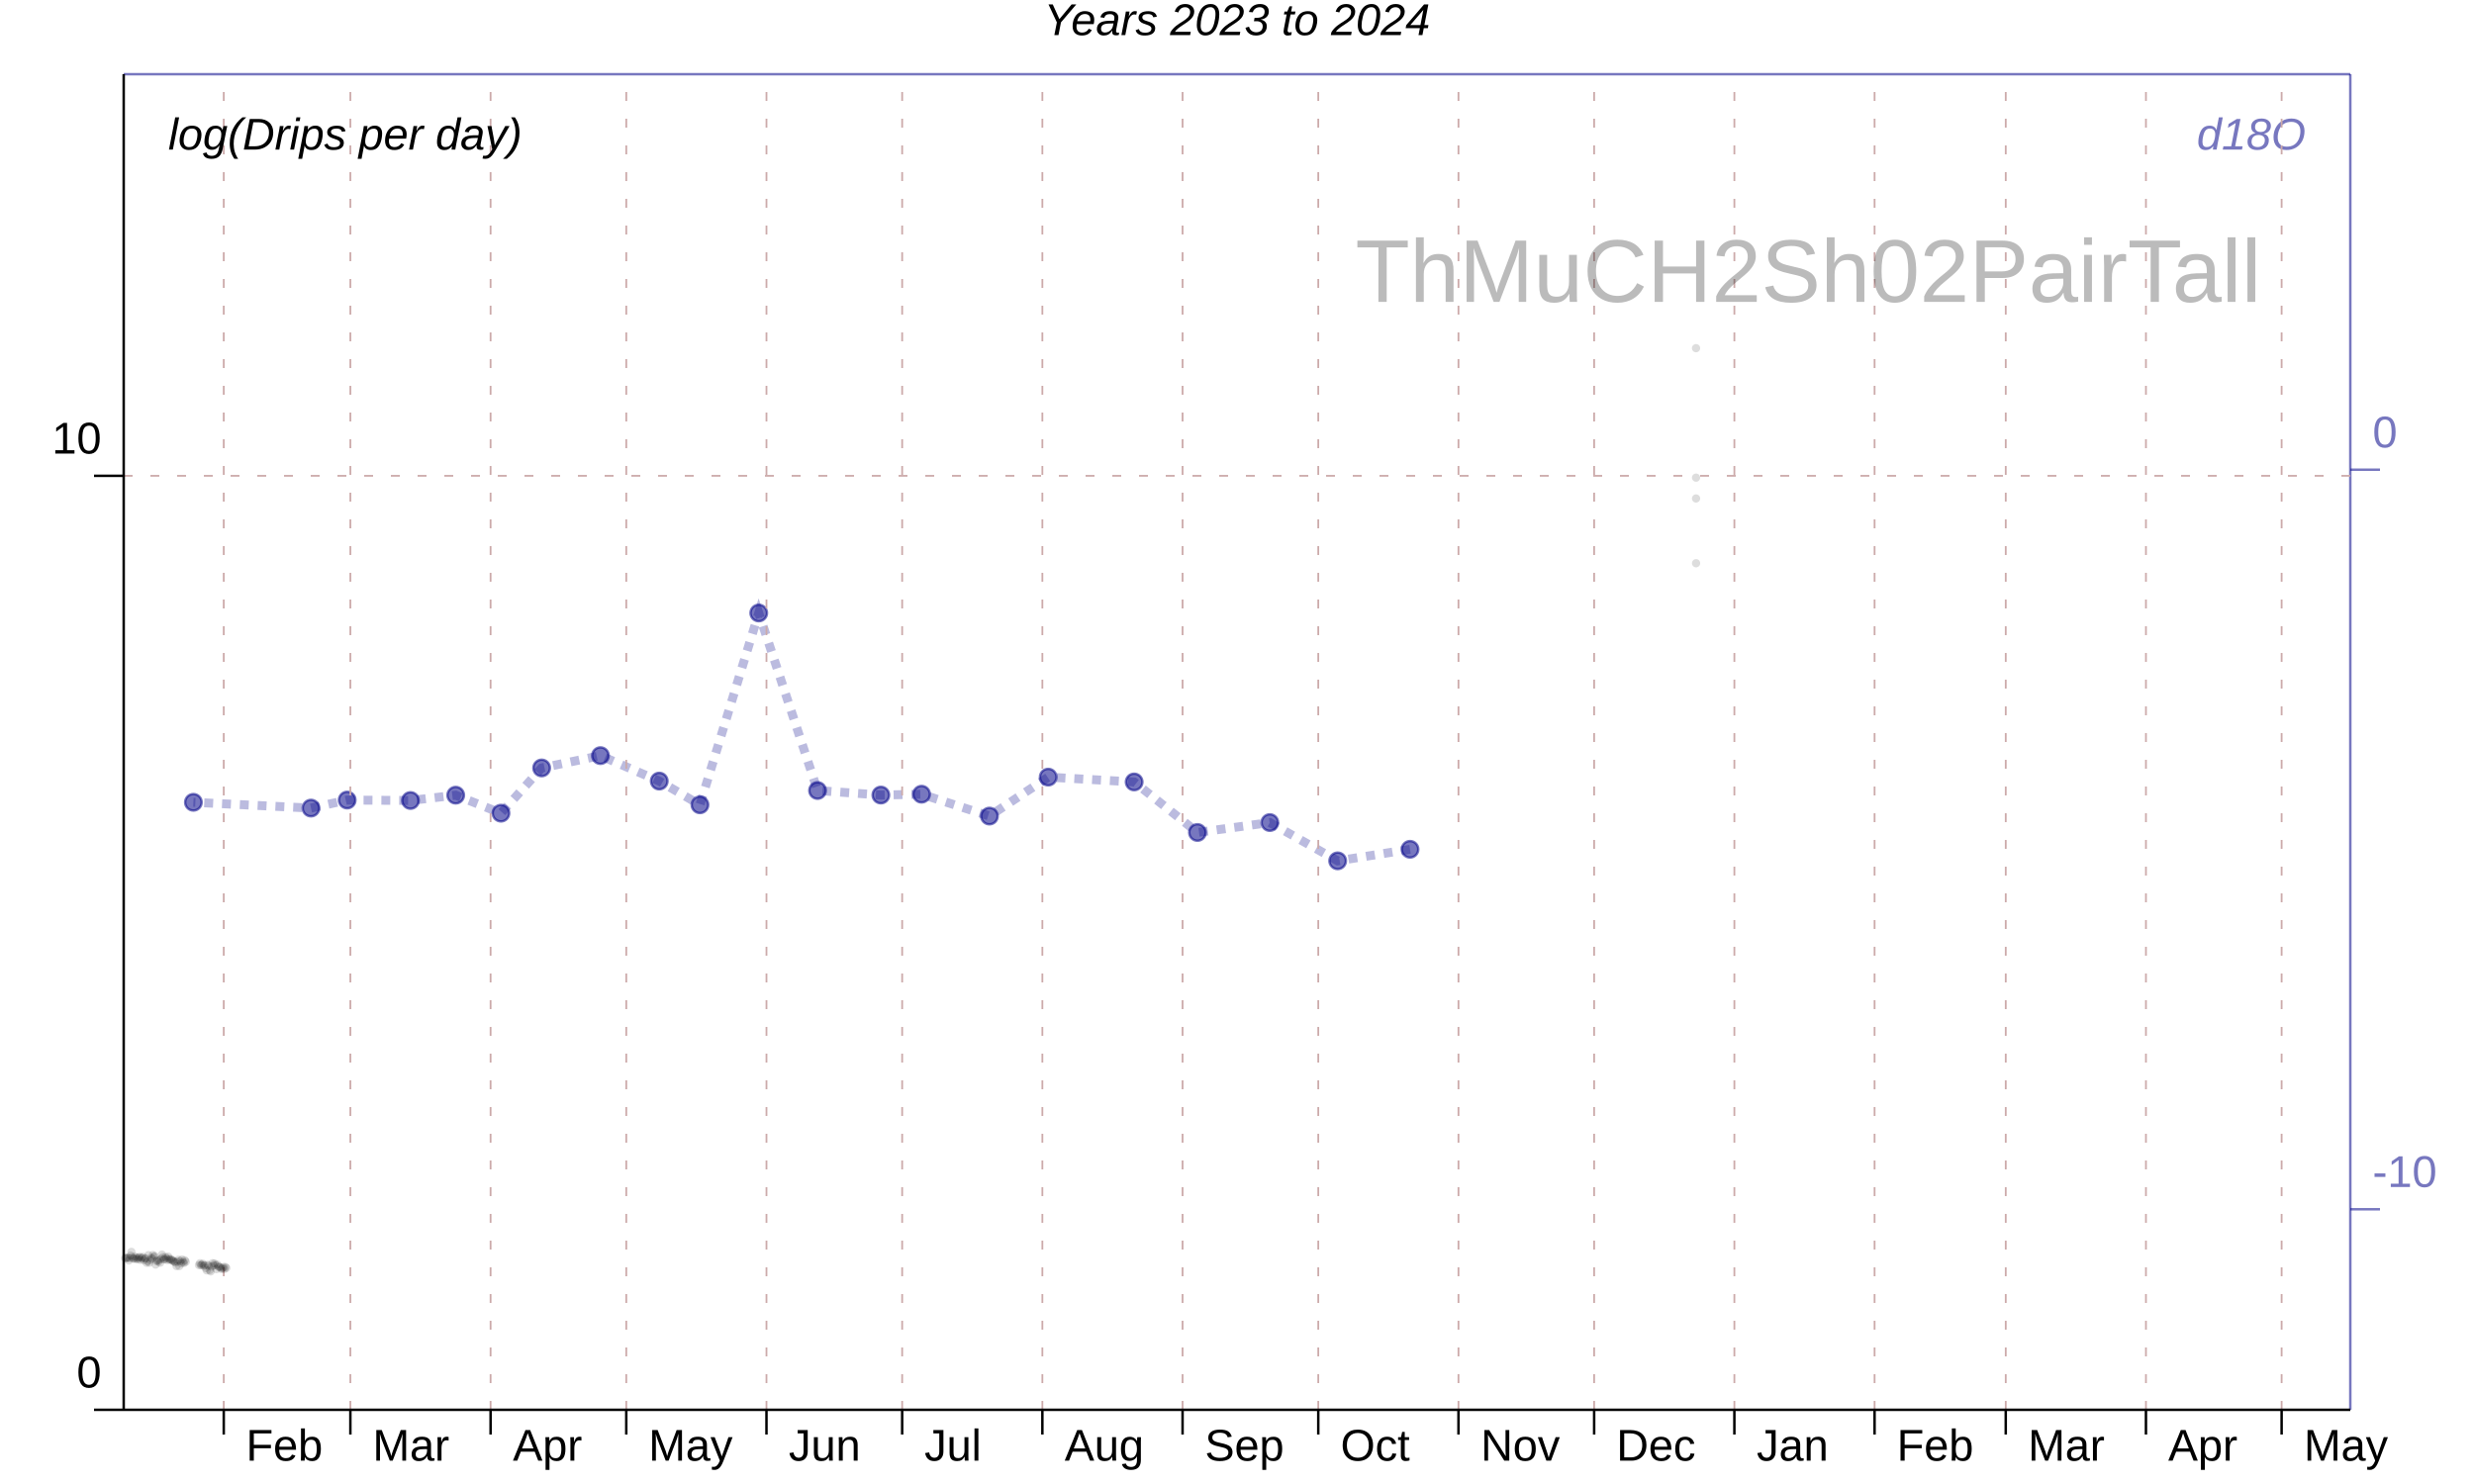
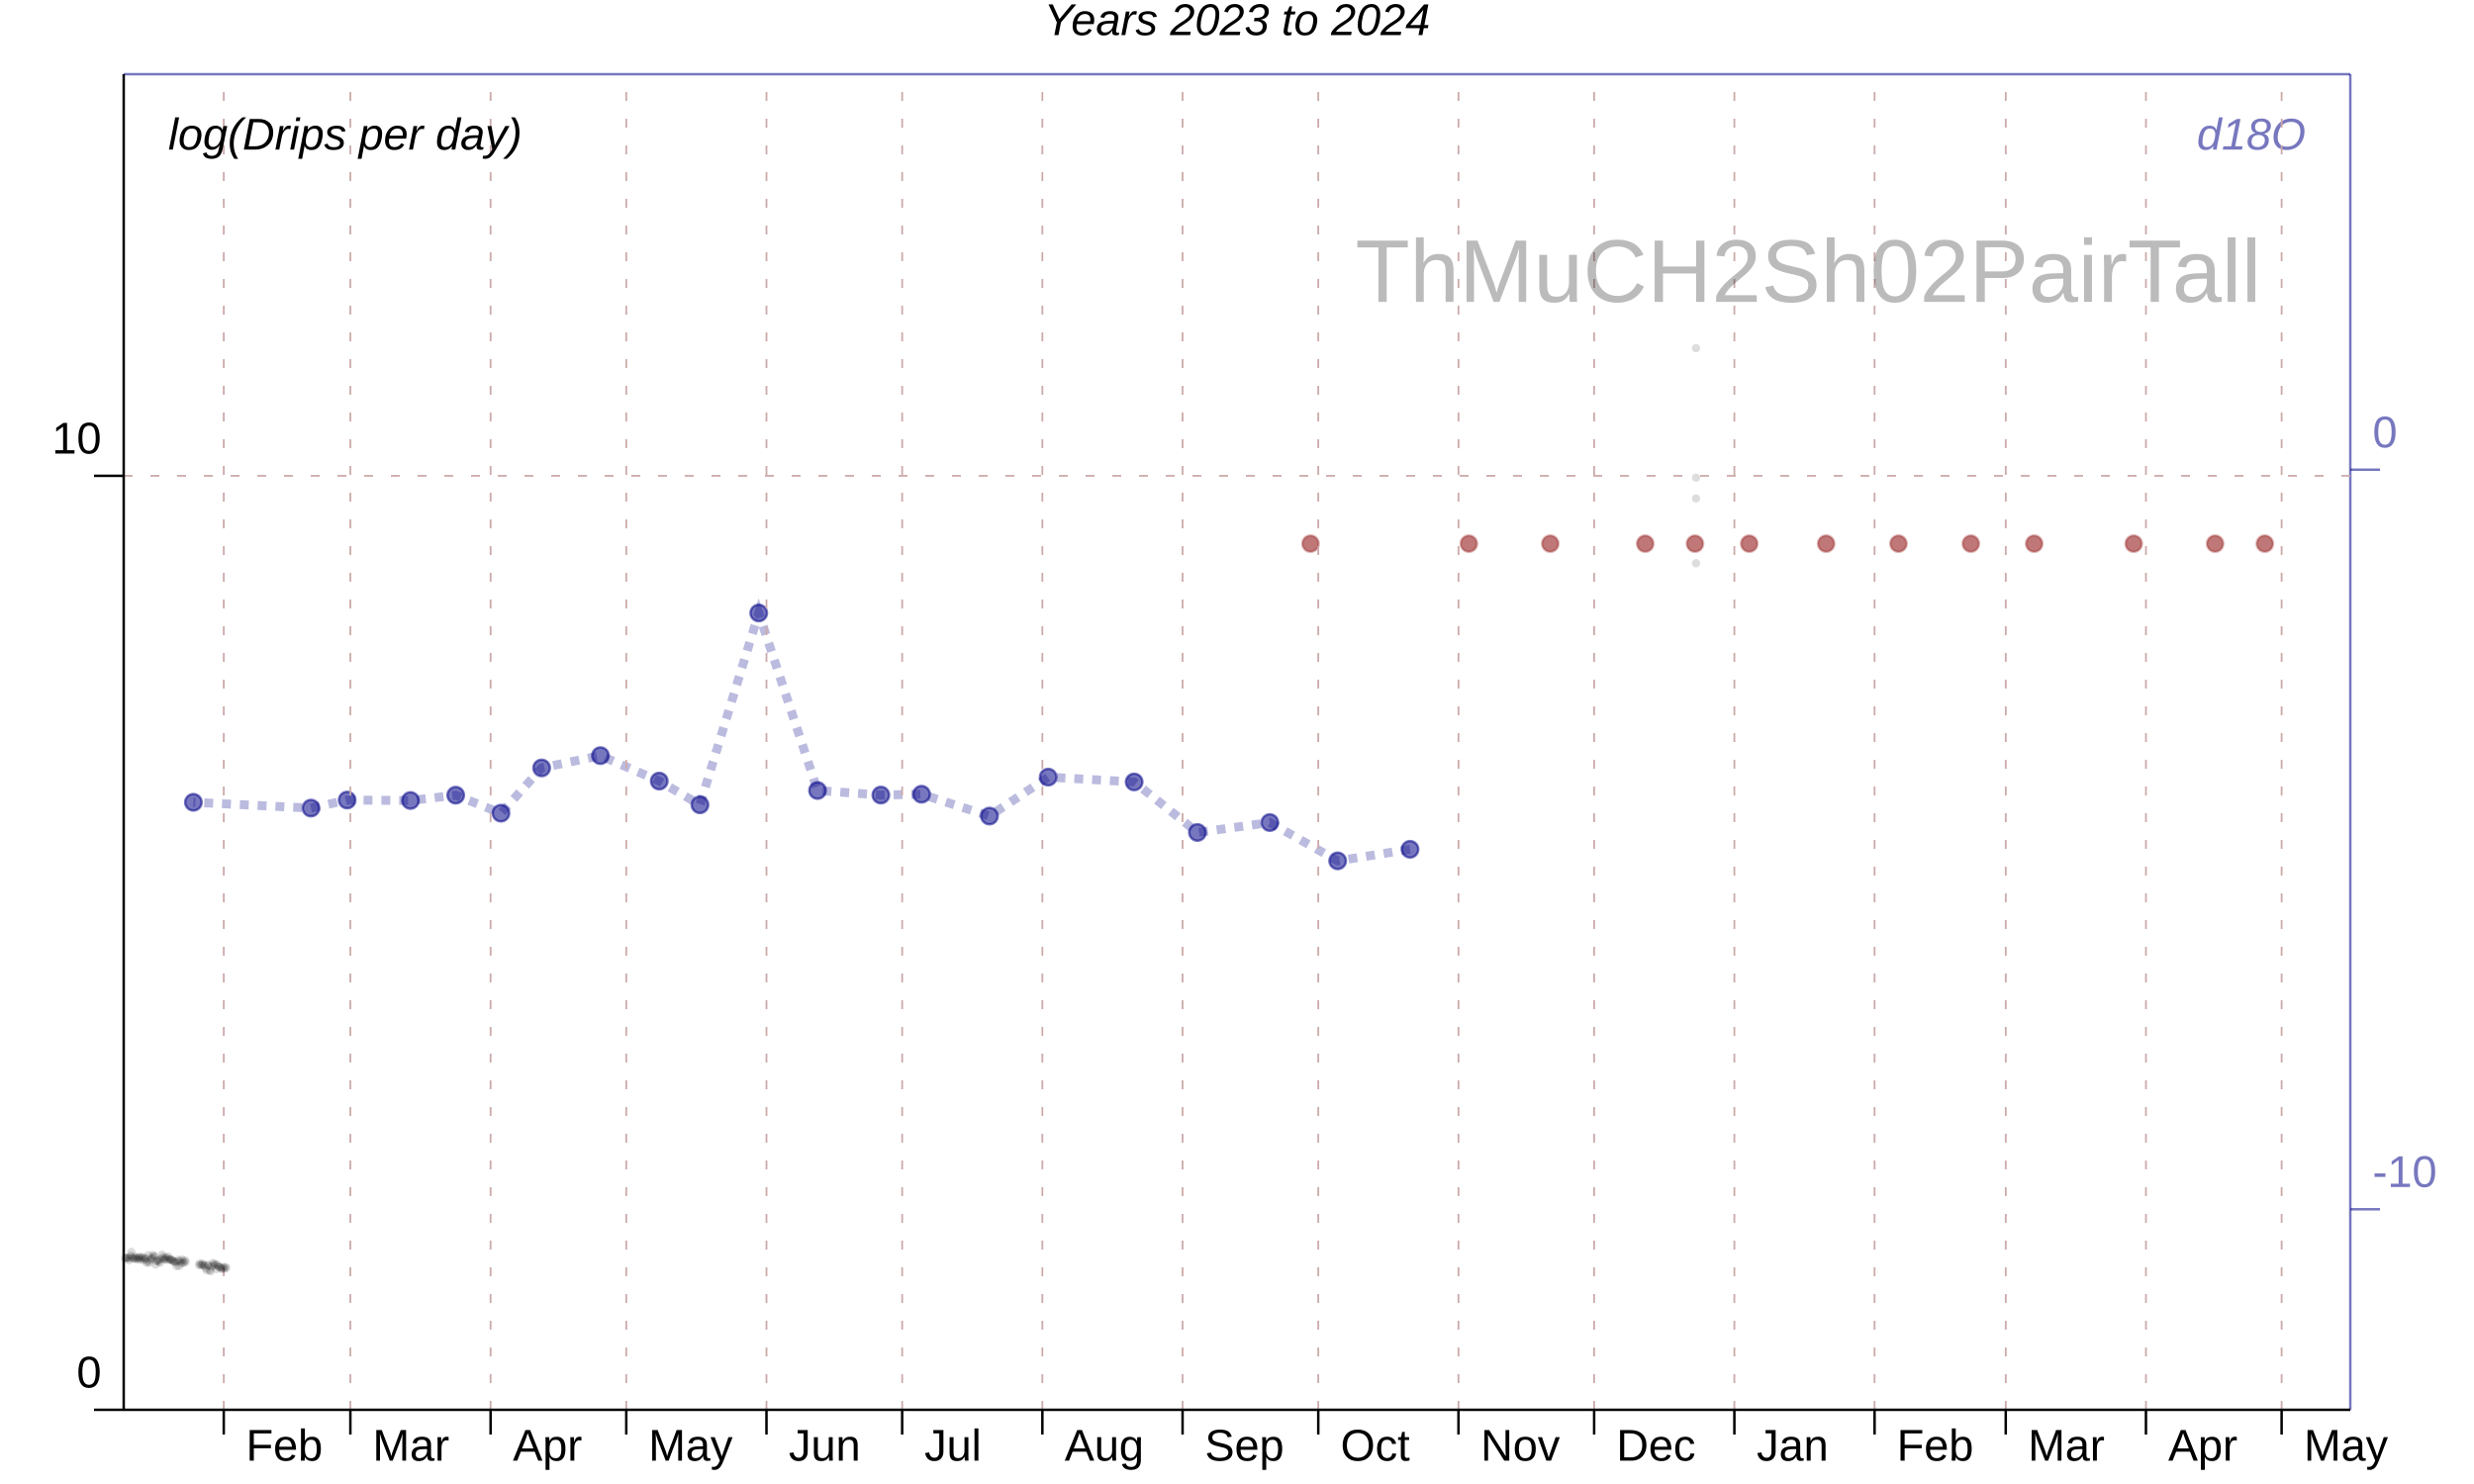
<svg xmlns="http://www.w3.org/2000/svg" version="1.1" viewBox="0 0 1000 600">
  <g>
    <g>
      <g>
        <text dominant-baseline="hanging" dx="-18.0" dy="18.0" fill="#0088" font-family="Arial, sans-serif" font-size="18.0" font-style="italic" stroke="none" text-anchor="end" text-orientation="sideways" x="950.00" y="30.00">d18O</text>
+       </g>
+       <g>
+         <g>
+           <circle cx="529.72" cy="219.81" fill="#8008" r="3.333" stroke="#8004" tooltip="Date: 2023-09-29 Comment: Note: - Raplacing raing gauge `:RG04` (see pics) - No water collected?" />
+         </g>
+         <g>
+           <circle cx="593.71" cy="219.81" fill="#8008" r="3.333" stroke="#8004" tooltip="Date: 2023-11-03 Comment: " />
+         </g>
+         <g>
+           <circle cx="626.62" cy="219.81" fill="#8008" r="3.333" stroke="#8004" tooltip="Date: 2023-11-21 Comment: " />
+         </g>
+         <g>
+           <circle cx="665.01" cy="219.81" fill="#8008" r="3.333" stroke="#8004" tooltip="Date: 2023-12-12 Comment: " />
+         </g>
+         <g>
+           <circle cx="685.12" cy="219.81" fill="#8008" r="3.333" stroke="#8004" tooltip="Date: 2023-12-23 Comment: " />
+         </g>
+         <g>
+           <circle cx="707.05" cy="219.81" fill="#8008" r="3.333" stroke="#8004" tooltip="Date: 2024-01-04 Comment: " />
+         </g>
+         <g>
+           <circle cx="738.13" cy="219.81" fill="#8008" r="3.333" stroke="#8004" tooltip="Date: 2024-01-21 Comment: " />
+         </g>
+         <g>
+           <circle cx="767.38" cy="219.81" fill="#8008" r="3.333" stroke="#8004" tooltip="Date: 2024-02-06 Comment: " />
+         </g>
+         <g>
+           <circle cx="796.63" cy="219.81" fill="#8008" r="3.333" stroke="#8004" tooltip="Date: 2024-02-22 Comment: " />
+         </g>
+         <g>
+           <circle cx="822.23" cy="219.81" fill="#8008" r="3.333" stroke="#8004" tooltip="Date: 2024-03-07 Comment: " />
+         </g>
+         <g>
+           <circle cx="862.45" cy="219.81" fill="#8008" r="3.333" stroke="#8004" tooltip="Date: 2024-03-29 Comment: " />
+         </g>
+         <g>
+           <circle cx="895.35" cy="219.81" fill="#8008" r="3.333" stroke="#8004" tooltip="Date: 2024-04-16 Comment: " />
+         </g>
+         <g>
+           <circle cx="915.46" cy="219.81" fill="#8008" r="3.333" stroke="#8004" tooltip="Date: 2024-04-27 Comment: " />
+         </g>
      </g>
      <polyline fill="none" points="569.94,343.38 540.69,348.05 513.27,332.57 484.02,336.58 458.43,316.15 423.69,314.20 399.93,329.95 372.50,321.11 356.05,321.45 330.46,319.61 306.69,247.84 282.92,325.39 266.47,315.80 242.70,305.51 218.94,310.49 202.49,328.78 184.20,321.50 165.92,323.65 140.33,323.47 125.70,326.72 78.17,324.38" stroke-dasharray="3.6 3.6" stroke-width="3.6" stroke="#0084" />
      <g>
        <g>
          <circle cx="78.17" cy="324.38" fill="#0088" r="3.333" stroke="#0088" tooltip="Date: 2023-01-25 Comment: " />
        </g>
        <g>
          <circle cx="125.70" cy="326.72" fill="#0088" r="3.333" stroke="#0088" tooltip="Date: 2023-02-20 Comment: " />
        </g>
        <g>
          <circle cx="140.33" cy="323.47" fill="#0088" r="3.333" stroke="#0088" tooltip="Date: 2023-02-28 Comment: " />
        </g>
        <g>
          <circle cx="165.92" cy="323.65" fill="#0088" r="3.333" stroke="#0088" tooltip="Date: 2023-03-14 Comment: " />
        </g>
        <g>
          <circle cx="184.20" cy="321.50" fill="#0088" r="3.333" stroke="#0088" tooltip="Date: 2023-03-24 Comment: " />
        </g>
        <g>
          <circle cx="202.49" cy="328.78" fill="#0088" r="3.333" stroke="#0088" tooltip="Date: 2023-04-03 Comment: " />
        </g>
        <g>
          <circle cx="218.94" cy="310.49" fill="#0088" r="3.333" stroke="#0088" tooltip="Date: 2023-04-12 Comment: " />
        </g>
        <g>
          <circle cx="242.70" cy="305.51" fill="#0088" r="3.333" stroke="#0088" tooltip="Date: 2023-04-25 Comment: " />
        </g>
        <g>
          <circle cx="266.47" cy="315.80" fill="#0088" r="3.333" stroke="#0088" tooltip="Date: 2023-05-08 Comment: " />
        </g>
        <g>
          <circle cx="282.92" cy="325.39" fill="#0088" r="3.333" stroke="#0088" tooltip="Date: 2023-05-17 Comment: " />
        </g>
        <g>
          <circle cx="306.69" cy="247.84" fill="#0088" r="3.333" stroke="#0088" tooltip="Date: 2023-05-30 Comment: " />
        </g>
        <g>
          <circle cx="330.46" cy="319.61" fill="#0088" r="3.333" stroke="#0088" tooltip="Date: 2023-06-12 Comment: " />
        </g>
        <g>
          <circle cx="356.05" cy="321.45" fill="#0088" r="3.333" stroke="#0088" tooltip="Date: 2023-06-26 Comment: " />
        </g>
        <g>
          <circle cx="372.50" cy="321.11" fill="#0088" r="3.333" stroke="#0088" tooltip="Date: 2023-07-05 Comment: " />
        </g>
        <g>
          <circle cx="399.93" cy="329.95" fill="#0088" r="3.333" stroke="#0088" tooltip="Date: 2023-07-20 Comment: " />
        </g>
        <g>
          <circle cx="423.69" cy="314.20" fill="#0088" r="3.333" stroke="#0088" tooltip="Date: 2023-08-02 Comment: " />
        </g>
        <g>
          <circle cx="458.43" cy="316.15" fill="#0088" r="3.333" stroke="#0088" tooltip="Date: 2023-08-21 Comment: " />
        </g>
        <g>
          <circle cx="484.02" cy="336.58" fill="#0088" r="3.333" stroke="#0088" tooltip="Date: 2023-09-04 Comment: " />
        </g>
        <g>
          <circle cx="513.27" cy="332.57" fill="#0088" r="3.333" stroke="#0088" tooltip="Date: 2023-09-20 Comment: " />
        </g>
        <g>
          <circle cx="540.69" cy="348.05" fill="#0088" r="3.333" stroke="#0088" tooltip="Date: 2023-10-05 Comment: Note: - Transparent Lid/Cover replaced - Now it's a narrower green funnel  - Pics show bottle `:C` is attached - Gauge confirmed to have no-num" />
        </g>
        <g>
          <circle cx="569.94" cy="343.38" fill="#0088" r="3.333" stroke="#0088" tooltip="Date: 2023-10-21 Comment: " />
        </g>
      </g>
      <g stroke="#0088">
        <line x1="922.24" x2="922.24" y1="30.00" y2="30.00" />
        <line x1="867.40" x2="867.40" y1="30.00" y2="30.00" />
        <line x1="810.73" x2="810.73" y1="30.00" y2="30.00" />
        <line x1="757.71" x2="757.71" y1="30.00" y2="30.00" />
        <line x1="701.04" x2="701.04" y1="30.00" y2="30.00" />
        <line x1="644.36" x2="644.36" y1="30.00" y2="30.00" />
        <line x1="589.52" x2="589.52" y1="30.00" y2="30.00" />
        <line x1="532.85" x2="532.85" y1="30.00" y2="30.00" />
        <line x1="478.00" x2="478.00" y1="30.00" y2="30.00" />
        <line x1="421.33" x2="421.33" y1="30.00" y2="30.00" />
        <line x1="364.66" x2="364.66" y1="30.00" y2="30.00" />
        <line x1="309.81" x2="309.81" y1="30.00" y2="30.00" />
        <line x1="253.14" x2="253.14" y1="30.00" y2="30.00" />
        <line x1="198.30" x2="198.30" y1="30.00" y2="30.00" />
        <line x1="141.62" x2="141.62" y1="30.00" y2="30.00" />
        <line x1="90.44" x2="90.44" y1="30.00" y2="30.00" />
        <g fill="none" font-family="Arial, sans-serif" font-size="18.0" stroke="none" text-anchor="start" transform="translate(9.0 0.0)">
          <text x="922.24" y="23.74">May</text>
          <text x="867.40" y="23.74">Apr</text>
          <text x="810.73" y="23.74">Mar</text>
          <text x="757.71" y="23.74">Feb</text>
          <text x="701.04" y="23.74">Jan</text>
          <text x="644.36" y="23.74">Dec</text>
          <text x="589.52" y="23.74">Nov</text>
          <text x="532.85" y="23.74">Oct</text>
          <text x="478.00" y="23.74">Sep</text>
          <text x="421.33" y="23.74">Aug</text>
          <text x="364.66" y="23.74">Jul</text>
          <text x="309.81" y="23.74">Jun</text>
          <text x="253.14" y="23.74">May</text>
          <text x="198.30" y="23.74">Apr</text>
          <text x="141.62" y="23.74">Mar</text>
          <text x="90.44" y="23.74">Feb</text>
        </g>
        <line x1="50.00" x2="950.00" y1="30.00" y2="30.00" />
      </g>
      <g stroke="#0088">
        <line x1="950.00" x2="962.00" y1="488.92" y2="488.92" />
        <line x1="950.00" x2="962.00" y1="189.91" y2="189.91" />
        <g fill="#0088" font-family="Arial, sans-serif" font-size="18.0" stroke="none" text-anchor="beginning">
          <text x="959.00" y="479.92">-10</text>
          <text x="959.00" y="180.91">0</text>
        </g>
        <line x1="950.00" x2="950.00" y1="570.00" y2="30.00" />
      </g>
    </g>
    <g>
      <g stroke-dasharray="3.6 7.2" stroke-width="0.72" stroke="#caa">
        <line x1="922.24" x2="922.24" y1="570.00" y2="30.00" />
        <line x1="867.40" x2="867.40" y1="570.00" y2="30.00" />
        <line x1="810.73" x2="810.73" y1="570.00" y2="30.00" />
        <line x1="757.71" x2="757.71" y1="570.00" y2="30.00" />
        <line x1="701.04" x2="701.04" y1="570.00" y2="30.00" />
        <line x1="644.36" x2="644.36" y1="570.00" y2="30.00" />
        <line x1="589.52" x2="589.52" y1="570.00" y2="30.00" />
        <line x1="532.85" x2="532.85" y1="570.00" y2="30.00" />
        <line x1="478.00" x2="478.00" y1="570.00" y2="30.00" />
        <line x1="421.33" x2="421.33" y1="570.00" y2="30.00" />
        <line x1="364.66" x2="364.66" y1="570.00" y2="30.00" />
        <line x1="309.81" x2="309.81" y1="570.00" y2="30.00" />
        <line x1="253.14" x2="253.14" y1="570.00" y2="30.00" />
        <line x1="198.30" x2="198.30" y1="570.00" y2="30.00" />
        <line x1="141.62" x2="141.62" y1="570.00" y2="30.00" />
        <line x1="90.44" x2="90.44" y1="570.00" y2="30.00" />
        <line x1="50.00" x2="950.00" y1="570.00" y2="570.00" />
        <line x1="50.00" x2="950.00" y1="192.38" y2="192.38" />
      </g>
      <g>
        <text dominant-baseline="hanging" dx="-36.0" dy="18.0" fill="#0004" font-family="Arial, sans-serif" font-size="36" stroke="none" text-anchor="end" x="950.00" y="79.09">ThMuCH2Sh02PairTall</text>
      </g>
      <g>
        <text dominant-baseline="text-bottom" dy="-12.0" fill="black" font-family="Arial, sans-serif" font-size="18.0" font-style="italic" stroke="none" text-anchor="middle" x="500.00" y="30.00">Years 2023 to 2024</text>
      </g>
      <g>
        <text dominant-baseline="hanging" dx="18.0" dy="18.0" fill="black" font-family="Arial, sans-serif" font-size="18.0" font-style="italic" stroke="none" text-anchor="beginning" text-orientation="sideways" x="50.00" y="30.00">log(Drips per day)</text>
      </g>
      <polyline fill="none" points="50.62,508.66 50.98,508.68 51.34,508.55 51.70,508.53 52.07,509.63 52.43,508.70 52.78,507.62 53.12,506.14 53.47,508.29 53.83,508.90 54.20,508.87 54.55,508.04 54.91,509.00 55.27,508.47 55.64,509.16 56.00,508.60 56.35,508.16 56.72,509.36 57.08,508.39 57.44,508.80 57.79,508.17 58.16,509.55 58.53,508.88 58.89,508.73 59.27,510.57 59.64,509.93 59.99,507.47 60.37,510.53 60.73,509.41 61.09,508.56 61.46,508.93 61.80,507.42 62.16,508.21 62.51,507.83 62.90,511.29 63.27,509.86 63.64,509.61 64.01,510.14 64.38,509.40 64.76,510.53 65.12,508.93 65.47,507.24 65.83,508.22 66.19,509.11 66.56,509.20 66.91,508.24 67.27,508.76 67.64,509.48 68.00,508.06 68.36,509.02 68.73,509.36 69.09,509.07 69.46,509.49 69.83,509.56 70.20,510.09 70.58,510.08 70.95,510.50 71.35,511.87 71.72,510.05 72.09,509.34 72.48,511.89 72.85,509.90 73.23,510.79 73.60,509.23 73.97,510.22 74.35,510.64 74.72,509.55 75.10,510.17 80.42,511.50 80.80,510.75 81.19,511.55 81.58,511.37 81.96,510.92 82.35,511.77 82.74,511.53 83.14,512.70 83.55,513.63 83.94,511.38 84.33,511.80 84.74,513.52 85.16,514.04 85.55,512.14 85.93,510.73 86.32,511.64 86.70,510.83 87.09,511.52 87.50,513.14 87.88,511.32 88.28,512.17 88.68,512.18 89.07,512.40 89.48,513.06 89.88,512.81 90.28,512.28 90.68,513.08 91.08,512.24 91.48,512.67 685.55,201.54 685.55,193.12 685.55,140.77 685.56,227.72" stroke-dasharray="3.6 3.6" stroke-width="3.6" stroke="none" />
      <g>
        <circle cx="50.62" cy="508.66" fill="#0002" r="1.667" stroke="none" />
        <circle cx="50.98" cy="508.68" fill="#0002" r="1.667" stroke="none" />
        <circle cx="51.34" cy="508.55" fill="#0002" r="1.667" stroke="none" />
        <circle cx="51.70" cy="508.53" fill="#0002" r="1.667" stroke="none" />
        <circle cx="52.07" cy="509.63" fill="#0002" r="1.667" stroke="none" />
        <circle cx="52.43" cy="508.70" fill="#0002" r="1.667" stroke="none" />
        <circle cx="52.78" cy="507.62" fill="#0002" r="1.667" stroke="none" />
        <circle cx="53.12" cy="506.14" fill="#0002" r="1.667" stroke="none" />
        <circle cx="53.47" cy="508.29" fill="#0002" r="1.667" stroke="none" />
        <circle cx="53.83" cy="508.90" fill="#0002" r="1.667" stroke="none" />
        <circle cx="54.20" cy="508.87" fill="#0002" r="1.667" stroke="none" />
        <circle cx="54.55" cy="508.04" fill="#0002" r="1.667" stroke="none" />
        <circle cx="54.91" cy="509.00" fill="#0002" r="1.667" stroke="none" />
        <circle cx="55.27" cy="508.47" fill="#0002" r="1.667" stroke="none" />
        <circle cx="55.64" cy="509.16" fill="#0002" r="1.667" stroke="none" />
        <circle cx="56.00" cy="508.60" fill="#0002" r="1.667" stroke="none" />
        <circle cx="56.35" cy="508.16" fill="#0002" r="1.667" stroke="none" />
        <circle cx="56.72" cy="509.36" fill="#0002" r="1.667" stroke="none" />
        <circle cx="57.08" cy="508.39" fill="#0002" r="1.667" stroke="none" />
        <circle cx="57.44" cy="508.80" fill="#0002" r="1.667" stroke="none" />
        <circle cx="57.79" cy="508.17" fill="#0002" r="1.667" stroke="none" />
        <circle cx="58.16" cy="509.55" fill="#0002" r="1.667" stroke="none" />
        <circle cx="58.53" cy="508.88" fill="#0002" r="1.667" stroke="none" />
        <circle cx="58.89" cy="508.73" fill="#0002" r="1.667" stroke="none" />
        <circle cx="59.27" cy="510.57" fill="#0002" r="1.667" stroke="none" />
        <circle cx="59.64" cy="509.93" fill="#0002" r="1.667" stroke="none" />
        <circle cx="59.99" cy="507.47" fill="#0002" r="1.667" stroke="none" />
        <circle cx="60.37" cy="510.53" fill="#0002" r="1.667" stroke="none" />
        <circle cx="60.73" cy="509.41" fill="#0002" r="1.667" stroke="none" />
        <circle cx="61.09" cy="508.56" fill="#0002" r="1.667" stroke="none" />
        <circle cx="61.46" cy="508.93" fill="#0002" r="1.667" stroke="none" />
        <circle cx="61.80" cy="507.42" fill="#0002" r="1.667" stroke="none" />
        <circle cx="62.16" cy="508.21" fill="#0002" r="1.667" stroke="none" />
        <circle cx="62.51" cy="507.83" fill="#0002" r="1.667" stroke="none" />
        <circle cx="62.90" cy="511.29" fill="#0002" r="1.667" stroke="none" />
        <circle cx="63.27" cy="509.86" fill="#0002" r="1.667" stroke="none" />
        <circle cx="63.64" cy="509.61" fill="#0002" r="1.667" stroke="none" />
        <circle cx="64.01" cy="510.14" fill="#0002" r="1.667" stroke="none" />
        <circle cx="64.38" cy="509.40" fill="#0002" r="1.667" stroke="none" />
        <circle cx="64.76" cy="510.53" fill="#0002" r="1.667" stroke="none" />
        <circle cx="65.12" cy="508.93" fill="#0002" r="1.667" stroke="none" />
        <circle cx="65.47" cy="507.24" fill="#0002" r="1.667" stroke="none" />
        <circle cx="65.83" cy="508.22" fill="#0002" r="1.667" stroke="none" />
        <circle cx="66.19" cy="509.11" fill="#0002" r="1.667" stroke="none" />
        <circle cx="66.56" cy="509.20" fill="#0002" r="1.667" stroke="none" />
        <circle cx="66.91" cy="508.24" fill="#0002" r="1.667" stroke="none" />
        <circle cx="67.27" cy="508.76" fill="#0002" r="1.667" stroke="none" />
        <circle cx="67.64" cy="509.48" fill="#0002" r="1.667" stroke="none" />
        <circle cx="68.00" cy="508.06" fill="#0002" r="1.667" stroke="none" />
        <circle cx="68.36" cy="509.02" fill="#0002" r="1.667" stroke="none" />
        <circle cx="68.73" cy="509.36" fill="#0002" r="1.667" stroke="none" />
        <circle cx="69.09" cy="509.07" fill="#0002" r="1.667" stroke="none" />
        <circle cx="69.46" cy="509.49" fill="#0002" r="1.667" stroke="none" />
        <circle cx="69.83" cy="509.56" fill="#0002" r="1.667" stroke="none" />
        <circle cx="70.20" cy="510.09" fill="#0002" r="1.667" stroke="none" />
        <circle cx="70.58" cy="510.08" fill="#0002" r="1.667" stroke="none" />
        <circle cx="70.95" cy="510.50" fill="#0002" r="1.667" stroke="none" />
        <circle cx="71.35" cy="511.87" fill="#0002" r="1.667" stroke="none" />
        <circle cx="71.72" cy="510.05" fill="#0002" r="1.667" stroke="none" />
        <circle cx="72.09" cy="509.34" fill="#0002" r="1.667" stroke="none" />
        <circle cx="72.48" cy="511.89" fill="#0002" r="1.667" stroke="none" />
        <circle cx="72.85" cy="509.90" fill="#0002" r="1.667" stroke="none" />
        <circle cx="73.23" cy="510.79" fill="#0002" r="1.667" stroke="none" />
        <circle cx="73.60" cy="509.23" fill="#0002" r="1.667" stroke="none" />
        <circle cx="73.97" cy="510.22" fill="#0002" r="1.667" stroke="none" />
        <circle cx="74.35" cy="510.64" fill="#0002" r="1.667" stroke="none" />
        <circle cx="74.72" cy="509.55" fill="#0002" r="1.667" stroke="none" />
        <circle cx="75.10" cy="510.17" fill="#0002" r="1.667" stroke="none" />
        <circle cx="80.42" cy="511.50" fill="#0002" r="1.667" stroke="none" />
        <circle cx="80.80" cy="510.75" fill="#0002" r="1.667" stroke="none" />
        <circle cx="81.19" cy="511.55" fill="#0002" r="1.667" stroke="none" />
        <circle cx="81.58" cy="511.37" fill="#0002" r="1.667" stroke="none" />
        <circle cx="81.96" cy="510.92" fill="#0002" r="1.667" stroke="none" />
        <circle cx="82.35" cy="511.77" fill="#0002" r="1.667" stroke="none" />
        <circle cx="82.74" cy="511.53" fill="#0002" r="1.667" stroke="none" />
        <circle cx="83.14" cy="512.70" fill="#0002" r="1.667" stroke="none" />
        <circle cx="83.55" cy="513.63" fill="#0002" r="1.667" stroke="none" />
        <circle cx="83.94" cy="511.38" fill="#0002" r="1.667" stroke="none" />
        <circle cx="84.33" cy="511.80" fill="#0002" r="1.667" stroke="none" />
        <circle cx="84.74" cy="513.52" fill="#0002" r="1.667" stroke="none" />
        <circle cx="85.16" cy="514.04" fill="#0002" r="1.667" stroke="none" />
        <circle cx="85.55" cy="512.14" fill="#0002" r="1.667" stroke="none" />
        <circle cx="85.93" cy="510.73" fill="#0002" r="1.667" stroke="none" />
        <circle cx="86.32" cy="511.64" fill="#0002" r="1.667" stroke="none" />
        <circle cx="86.70" cy="510.83" fill="#0002" r="1.667" stroke="none" />
        <circle cx="87.09" cy="511.52" fill="#0002" r="1.667" stroke="none" />
        <circle cx="87.50" cy="513.14" fill="#0002" r="1.667" stroke="none" />
        <circle cx="87.88" cy="511.32" fill="#0002" r="1.667" stroke="none" />
        <circle cx="88.28" cy="512.17" fill="#0002" r="1.667" stroke="none" />
        <circle cx="88.68" cy="512.18" fill="#0002" r="1.667" stroke="none" />
        <circle cx="89.07" cy="512.40" fill="#0002" r="1.667" stroke="none" />
        <circle cx="89.48" cy="513.06" fill="#0002" r="1.667" stroke="none" />
        <circle cx="89.88" cy="512.81" fill="#0002" r="1.667" stroke="none" />
        <circle cx="90.28" cy="512.28" fill="#0002" r="1.667" stroke="none" />
        <circle cx="90.68" cy="513.08" fill="#0002" r="1.667" stroke="none" />
        <circle cx="91.08" cy="512.24" fill="#0002" r="1.667" stroke="none" />
        <circle cx="91.48" cy="512.67" fill="#0002" r="1.667" stroke="none" />
        <circle cx="685.55" cy="201.54" fill="#0002" r="1.667" stroke="none" />
        <circle cx="685.55" cy="193.12" fill="#0002" r="1.667" stroke="none" />
        <circle cx="685.55" cy="140.77" fill="#0002" r="1.667" stroke="none" />
        <circle cx="685.56" cy="227.72" fill="#0002" r="1.667" stroke="none" />
      </g>
      <g stroke="black">
        <line x1="922.24" x2="922.24" y1="570.00" y2="580.00" />
        <line x1="867.40" x2="867.40" y1="570.00" y2="580.00" />
        <line x1="810.73" x2="810.73" y1="570.00" y2="580.00" />
        <line x1="757.71" x2="757.71" y1="570.00" y2="580.00" />
        <line x1="701.04" x2="701.04" y1="570.00" y2="580.00" />
        <line x1="644.36" x2="644.36" y1="570.00" y2="580.00" />
        <line x1="589.52" x2="589.52" y1="570.00" y2="580.00" />
        <line x1="532.85" x2="532.85" y1="570.00" y2="580.00" />
        <line x1="478.00" x2="478.00" y1="570.00" y2="580.00" />
        <line x1="421.33" x2="421.33" y1="570.00" y2="580.00" />
        <line x1="364.66" x2="364.66" y1="570.00" y2="580.00" />
        <line x1="309.81" x2="309.81" y1="570.00" y2="580.00" />
        <line x1="253.14" x2="253.14" y1="570.00" y2="580.00" />
        <line x1="198.30" x2="198.30" y1="570.00" y2="580.00" />
        <line x1="141.62" x2="141.62" y1="570.00" y2="580.00" />
        <line x1="90.44" x2="90.44" y1="570.00" y2="580.00" />
        <g fill="black" font-family="Arial, sans-serif" font-size="18.0" stroke="none" text-anchor="start" transform="translate(9.0 0.0)">
          <text x="922.24" y="590.57">May</text>
          <text x="867.40" y="590.57">Apr</text>
          <text x="810.73" y="590.57">Mar</text>
          <text x="757.71" y="590.57">Feb</text>
          <text x="701.04" y="590.57">Jan</text>
          <text x="644.36" y="590.57">Dec</text>
          <text x="589.52" y="590.57">Nov</text>
          <text x="532.85" y="590.57">Oct</text>
          <text x="478.00" y="590.57">Sep</text>
          <text x="421.33" y="590.57">Aug</text>
          <text x="364.66" y="590.57">Jul</text>
          <text x="309.81" y="590.57">Jun</text>
          <text x="253.14" y="590.57">May</text>
          <text x="198.30" y="590.57">Apr</text>
          <text x="141.62" y="590.57">Mar</text>
          <text x="90.44" y="590.57">Feb</text>
        </g>
        <line x1="50.00" x2="950.00" y1="570.00" y2="570.00" />
      </g>
      <g stroke="black">
        <line x1="50.00" x2="38.00" y1="570.00" y2="570.00" />
        <line x1="50.00" x2="38.00" y1="192.38" y2="192.38" />
        <g fill="black" font-family="Arial, sans-serif" font-size="18.0" stroke="none" text-anchor="end">
          <text x="41.00" y="561.00">0</text>
          <text x="41.00" y="183.38">10</text>
        </g>
        <line x1="50.00" x2="50.00" y1="570.00" y2="30.00" />
      </g>
    </g>
  </g>
</svg>
